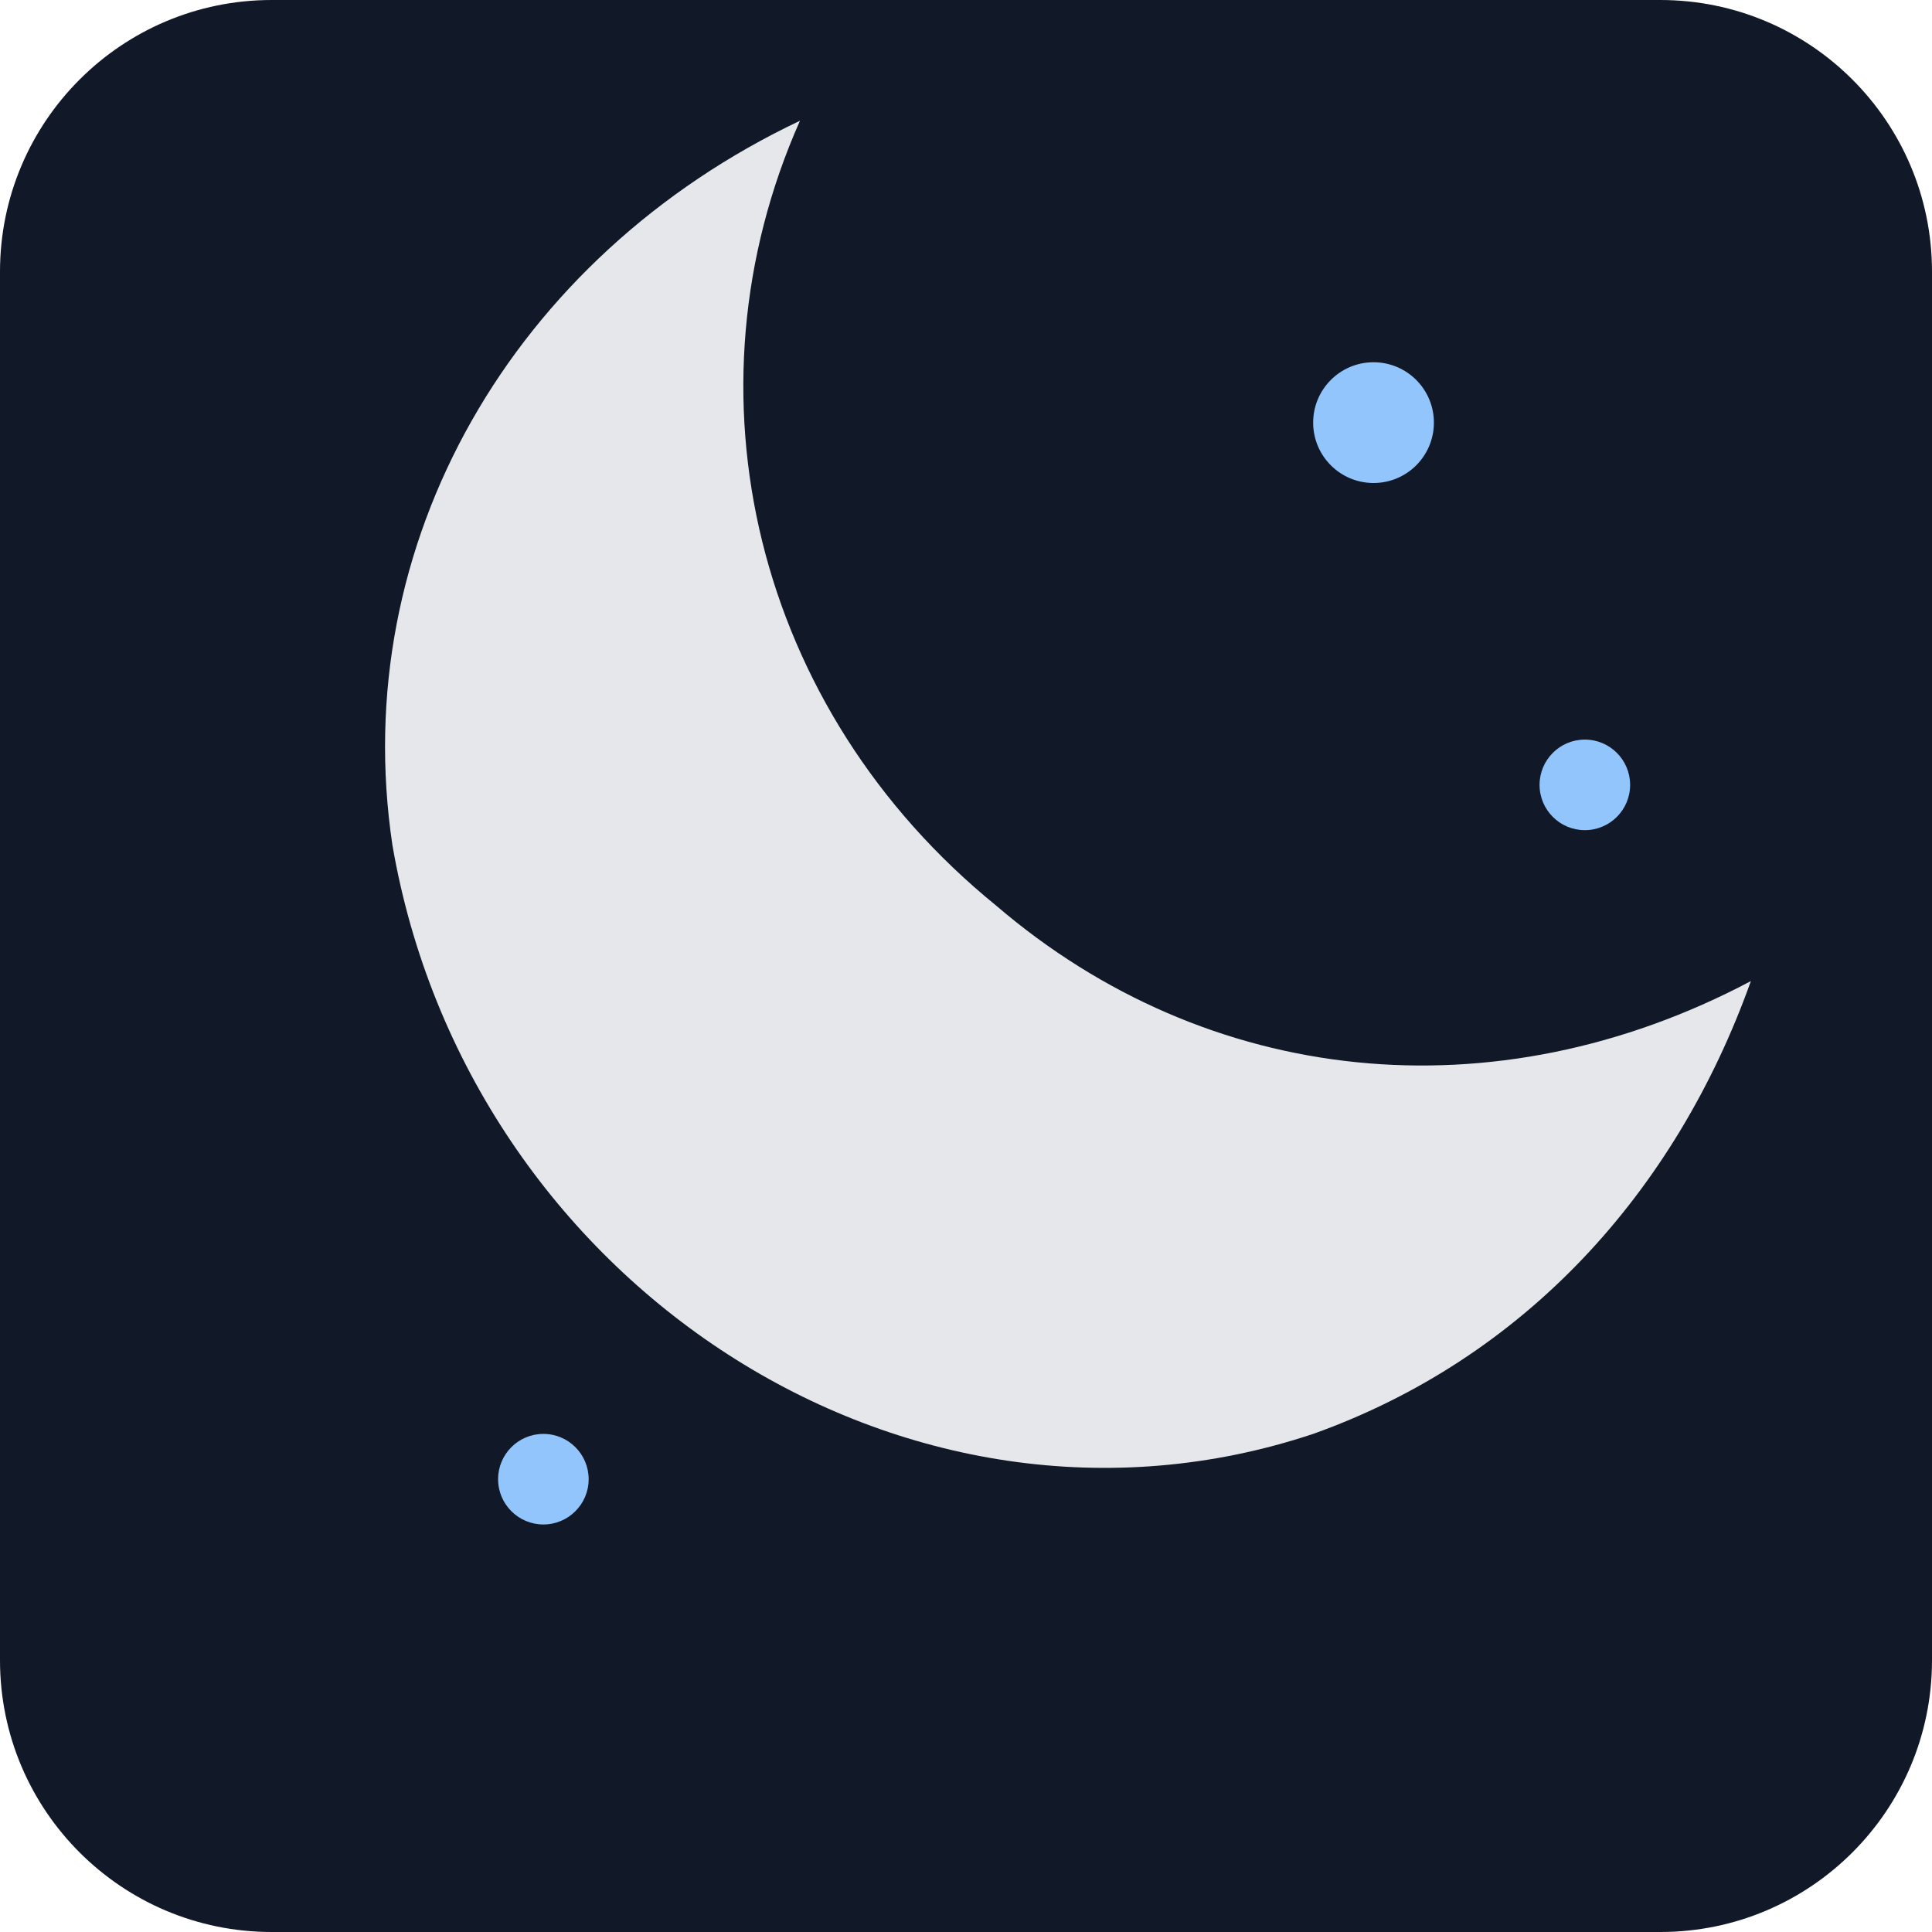
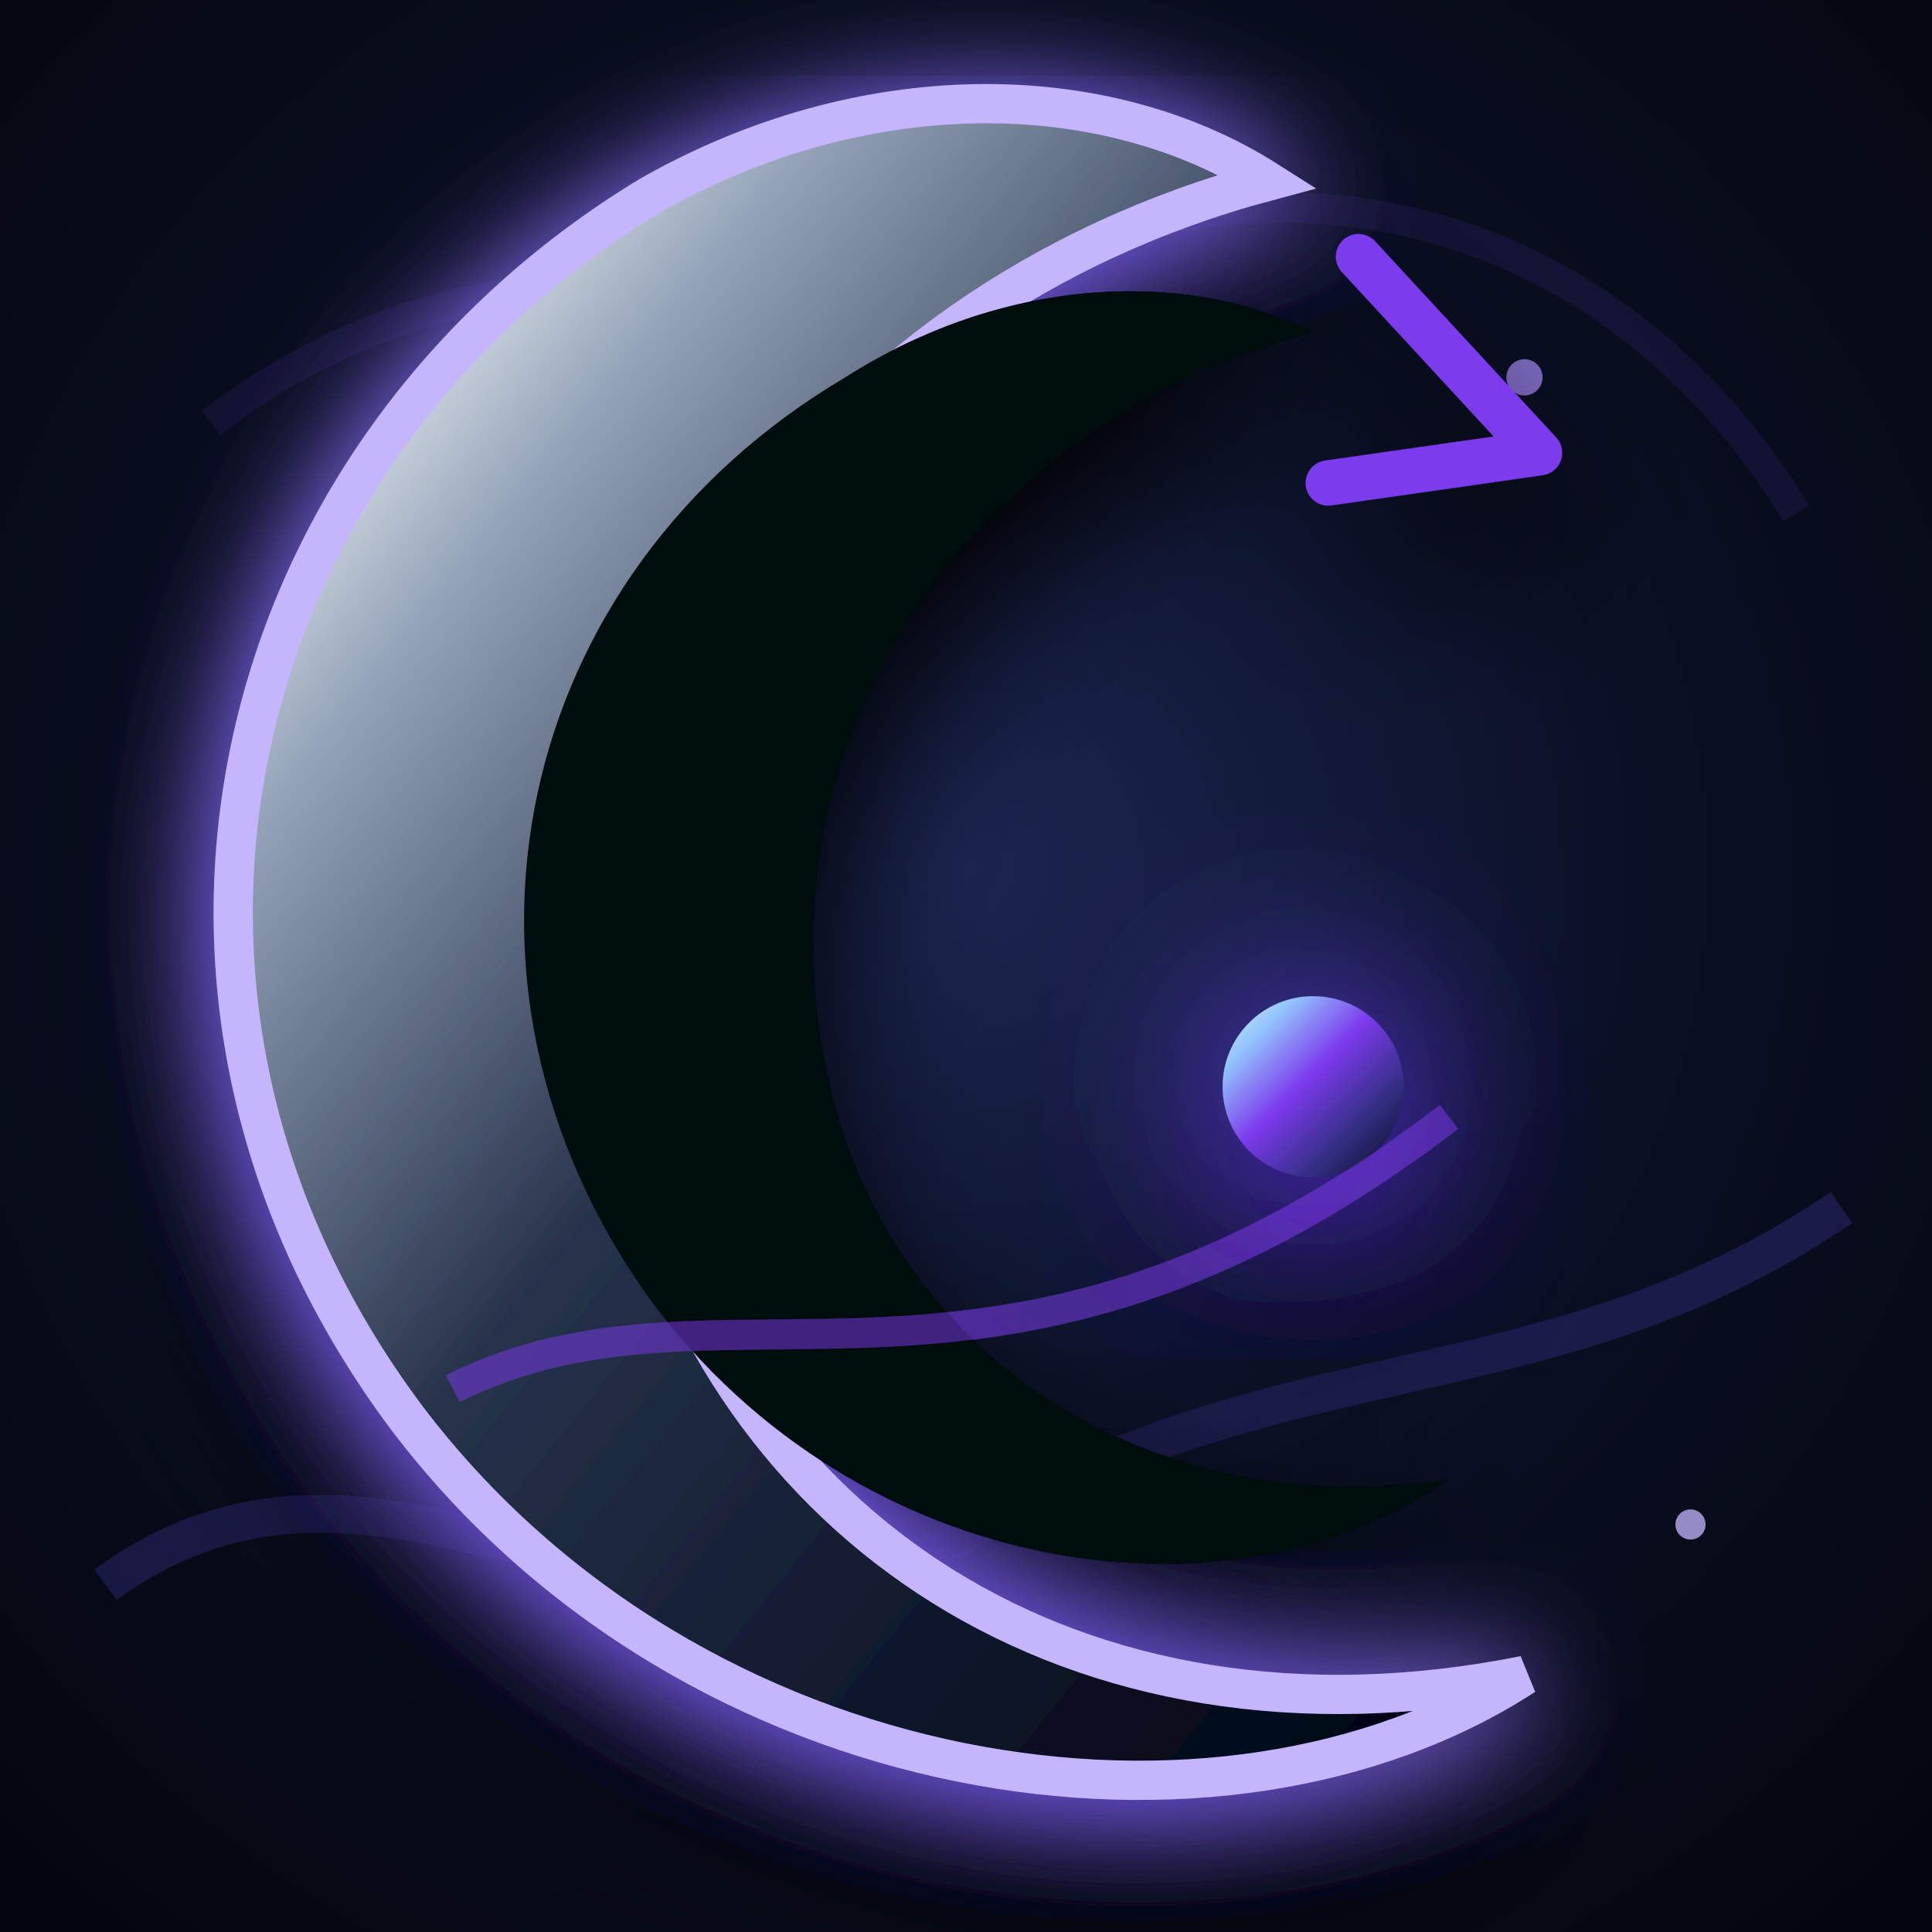
- <svg xmlns="http://www.w3.org/2000/svg" width="128" height="128" viewBox="0 0 128 128" role="img" aria-label="moon">
-   <rect width="128" height="128" rx="18" fill="#111827" />
-   <path d="M87 95c-27 9-56-10-61-39-3-20 8-39 27-48-8 18-3 39 13 52 14 12 33 14 50 5-5 14-15 25-29 30Z" fill="#e5e7eb" />
-   <circle cx="91" cy="28" r="4" fill="#93c5fd" />
-   <circle cx="105" cy="52" r="3" fill="#93c5fd" />
-   <circle cx="36" cy="98" r="3" fill="#93c5fd" />
+ <svg xmlns="http://www.w3.org/2000/svg" width="128" height="128" viewBox="0 0 128 128" role="img" aria-label="eclipse crescent relic">
+   <defs>
+     <radialGradient id="voidBg" cx="50%" cy="45%" r="78%">
+       <stop offset="0%" stop-color="#1b2550" />
+       <stop offset="45%" stop-color="#0a1024" />
+       <stop offset="100%" stop-color="#03040a" />
+     </radialGradient>
+     <linearGradient id="edgeMetal" x1="12%" y1="8%" x2="92%" y2="92%">
+       <stop offset="0%" stop-color="#f8fafc" />
+       <stop offset="16%" stop-color="#94a3b8" />
+       <stop offset="46%" stop-color="#26324a" />
+       <stop offset="78%" stop-color="#0f172a" />
+       <stop offset="100%" stop-color="#020617" />
+     </linearGradient>
+     <linearGradient id="darkSteel" x1="15%" y1="0%" x2="85%" y2="100%">
+       <stop offset="0%" stop-color="#64748b" />
+       <stop offset="35%" stop-color="#1f2937" />
+       <stop offset="100%" stop-color="#030712" />
+     </linearGradient>
+     <linearGradient id="arcane" x1="0%" y1="0%" x2="100%" y2="100%">
+       <stop offset="0%" stop-color="#dbeafe" />
+       <stop offset="20%" stop-color="#93c5fd" />
+       <stop offset="46%" stop-color="#7c3aed" />
+       <stop offset="74%" stop-color="#312e81" />
+       <stop offset="100%" stop-color="#060716" />
+     </linearGradient>
+     <linearGradient id="deepViolet" x1="0%" y1="0%" x2="100%" y2="100%">
+       <stop offset="0%" stop-color="#a78bfa" />
+       <stop offset="45%" stop-color="#4c1d95" />
+       <stop offset="100%" stop-color="#09090f" />
+     </linearGradient>
+     <filter id="glow" x="-70%" y="-70%" width="240%" height="240%">
+       <feGaussianBlur stdDeviation="3.4" result="blur" />
+       <feColorMatrix in="blur" type="matrix" values="0.25 0 0 0 0.14                 0 0.18 0 0 0.08                 0 0 1.00 0 0.92                 0 0 0 0.9 0" />
+       <feMerge>
+         <feMergeNode />
+         <feMergeNode in="SourceGraphic" />
+       </feMerge>
+     </filter>
+     <filter id="bigGlow" x="-100%" y="-100%" width="300%" height="300%">
+       <feGaussianBlur stdDeviation="6.5" result="blur" />
+       <feColorMatrix in="blur" type="matrix" values="0.18 0 0 0 0.12                 0 0.12 0 0 0.04                 0 0 1.00 0 1.00                 0 0 0 1 0" />
+       <feMerge>
+         <feMergeNode />
+         <feMergeNode in="SourceGraphic" />
+       </feMerge>
+     </filter>
+     <filter id="drop" x="-30%" y="-30%" width="160%" height="160%">
+       <feDropShadow dx="0" dy="5" stdDeviation="5" flood-color="#000" flood-opacity=".95" />
+     </filter>
+   </defs>
+   <rect width="128" height="128" fill="url(#voidBg)" />
+   <path d="M7 105 C26 91, 44 114, 65 101 C85 89, 103 93, 122 80" fill="none" stroke="#312e81" stroke-width="2.5" opacity=".42" />
+   <path d="M14 28 C35 12, 54 23, 72 16 C89 10, 108 16, 119 34" fill="none" stroke="#1e1b4b" stroke-width="2" opacity=".45" />
+   <g opacity=".75">
+     <circle cx="17" cy="73" r="1" fill="#818cf8" />
+     <circle cx="33" cy="21" r="1.1" fill="#93c5fd" />
+     <circle cx="101" cy="25" r="1.2" fill="#a78bfa" />
+     <circle cx="112" cy="101" r="1" fill="#c4b5fd" />
+     <circle cx="59" cy="113" r="1.1" fill="#818cf8" />
+   </g>
+   <g filter="url(#drop)">
+     <path d="M84 12 C54 20, 35 47, 42 76 C48 101, 71 117, 101 111 C81 124, 46 119, 27 94 C6 66, 15 30, 43 13 C57 5, 73 5, 84 12Z" fill="url(#edgeMetal)" stroke="#c4b5fd" stroke-width="2.6" filter="url(#glow)" />
+     <path d="M87 22 C62 29, 50 51, 55 72 C59 89, 75 101, 96 98 C82 108, 57 105, 43 86 C28 65, 34 38, 56 25 C67 18, 79 18, 87 22Z" fill="#050711" />
+     <path d="M90 17 L102 30 L88 32" fill="none" stroke="#7c3aed" stroke-width="3" stroke-linecap="round" stroke-linejoin="round" />
+     <circle cx="87" cy="72" r="6" fill="url(#arcane)" filter="url(#bigGlow)" />
+     <path d="M30 92 C48 83, 66 97, 96 74" fill="none" stroke="#7c3aed" stroke-width="2" opacity=".5" />
+   </g>
</svg>
